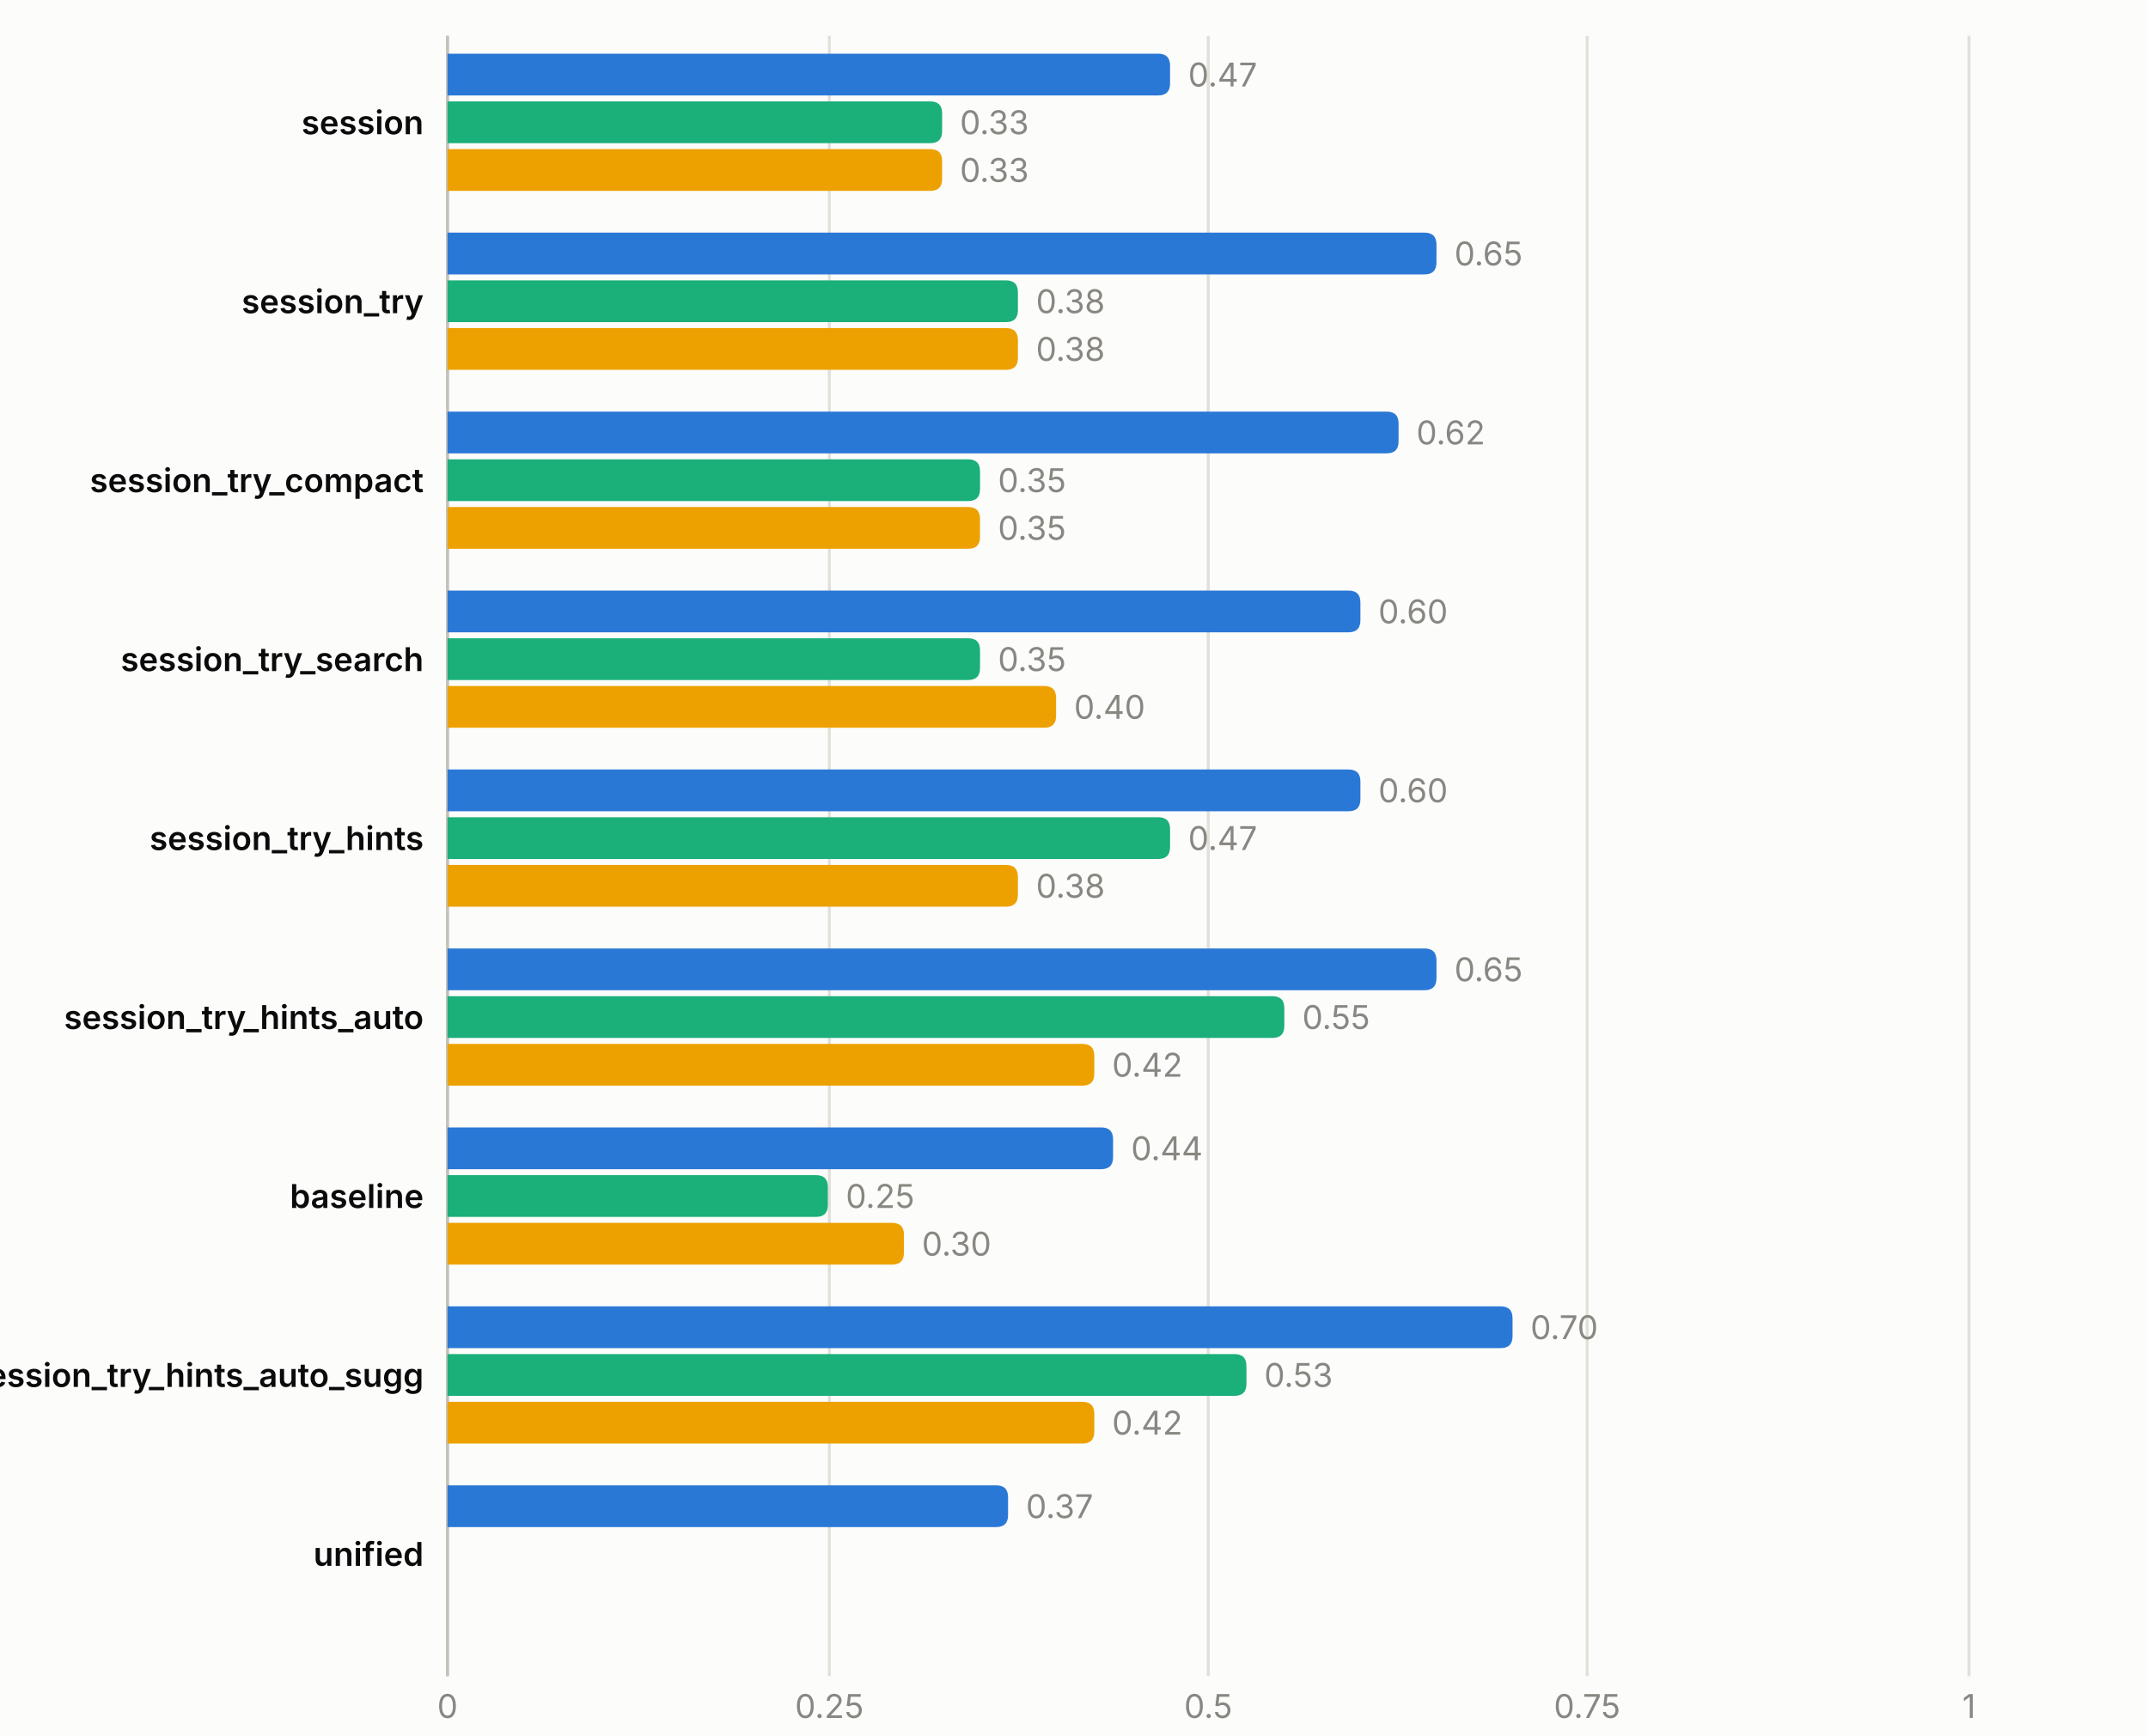
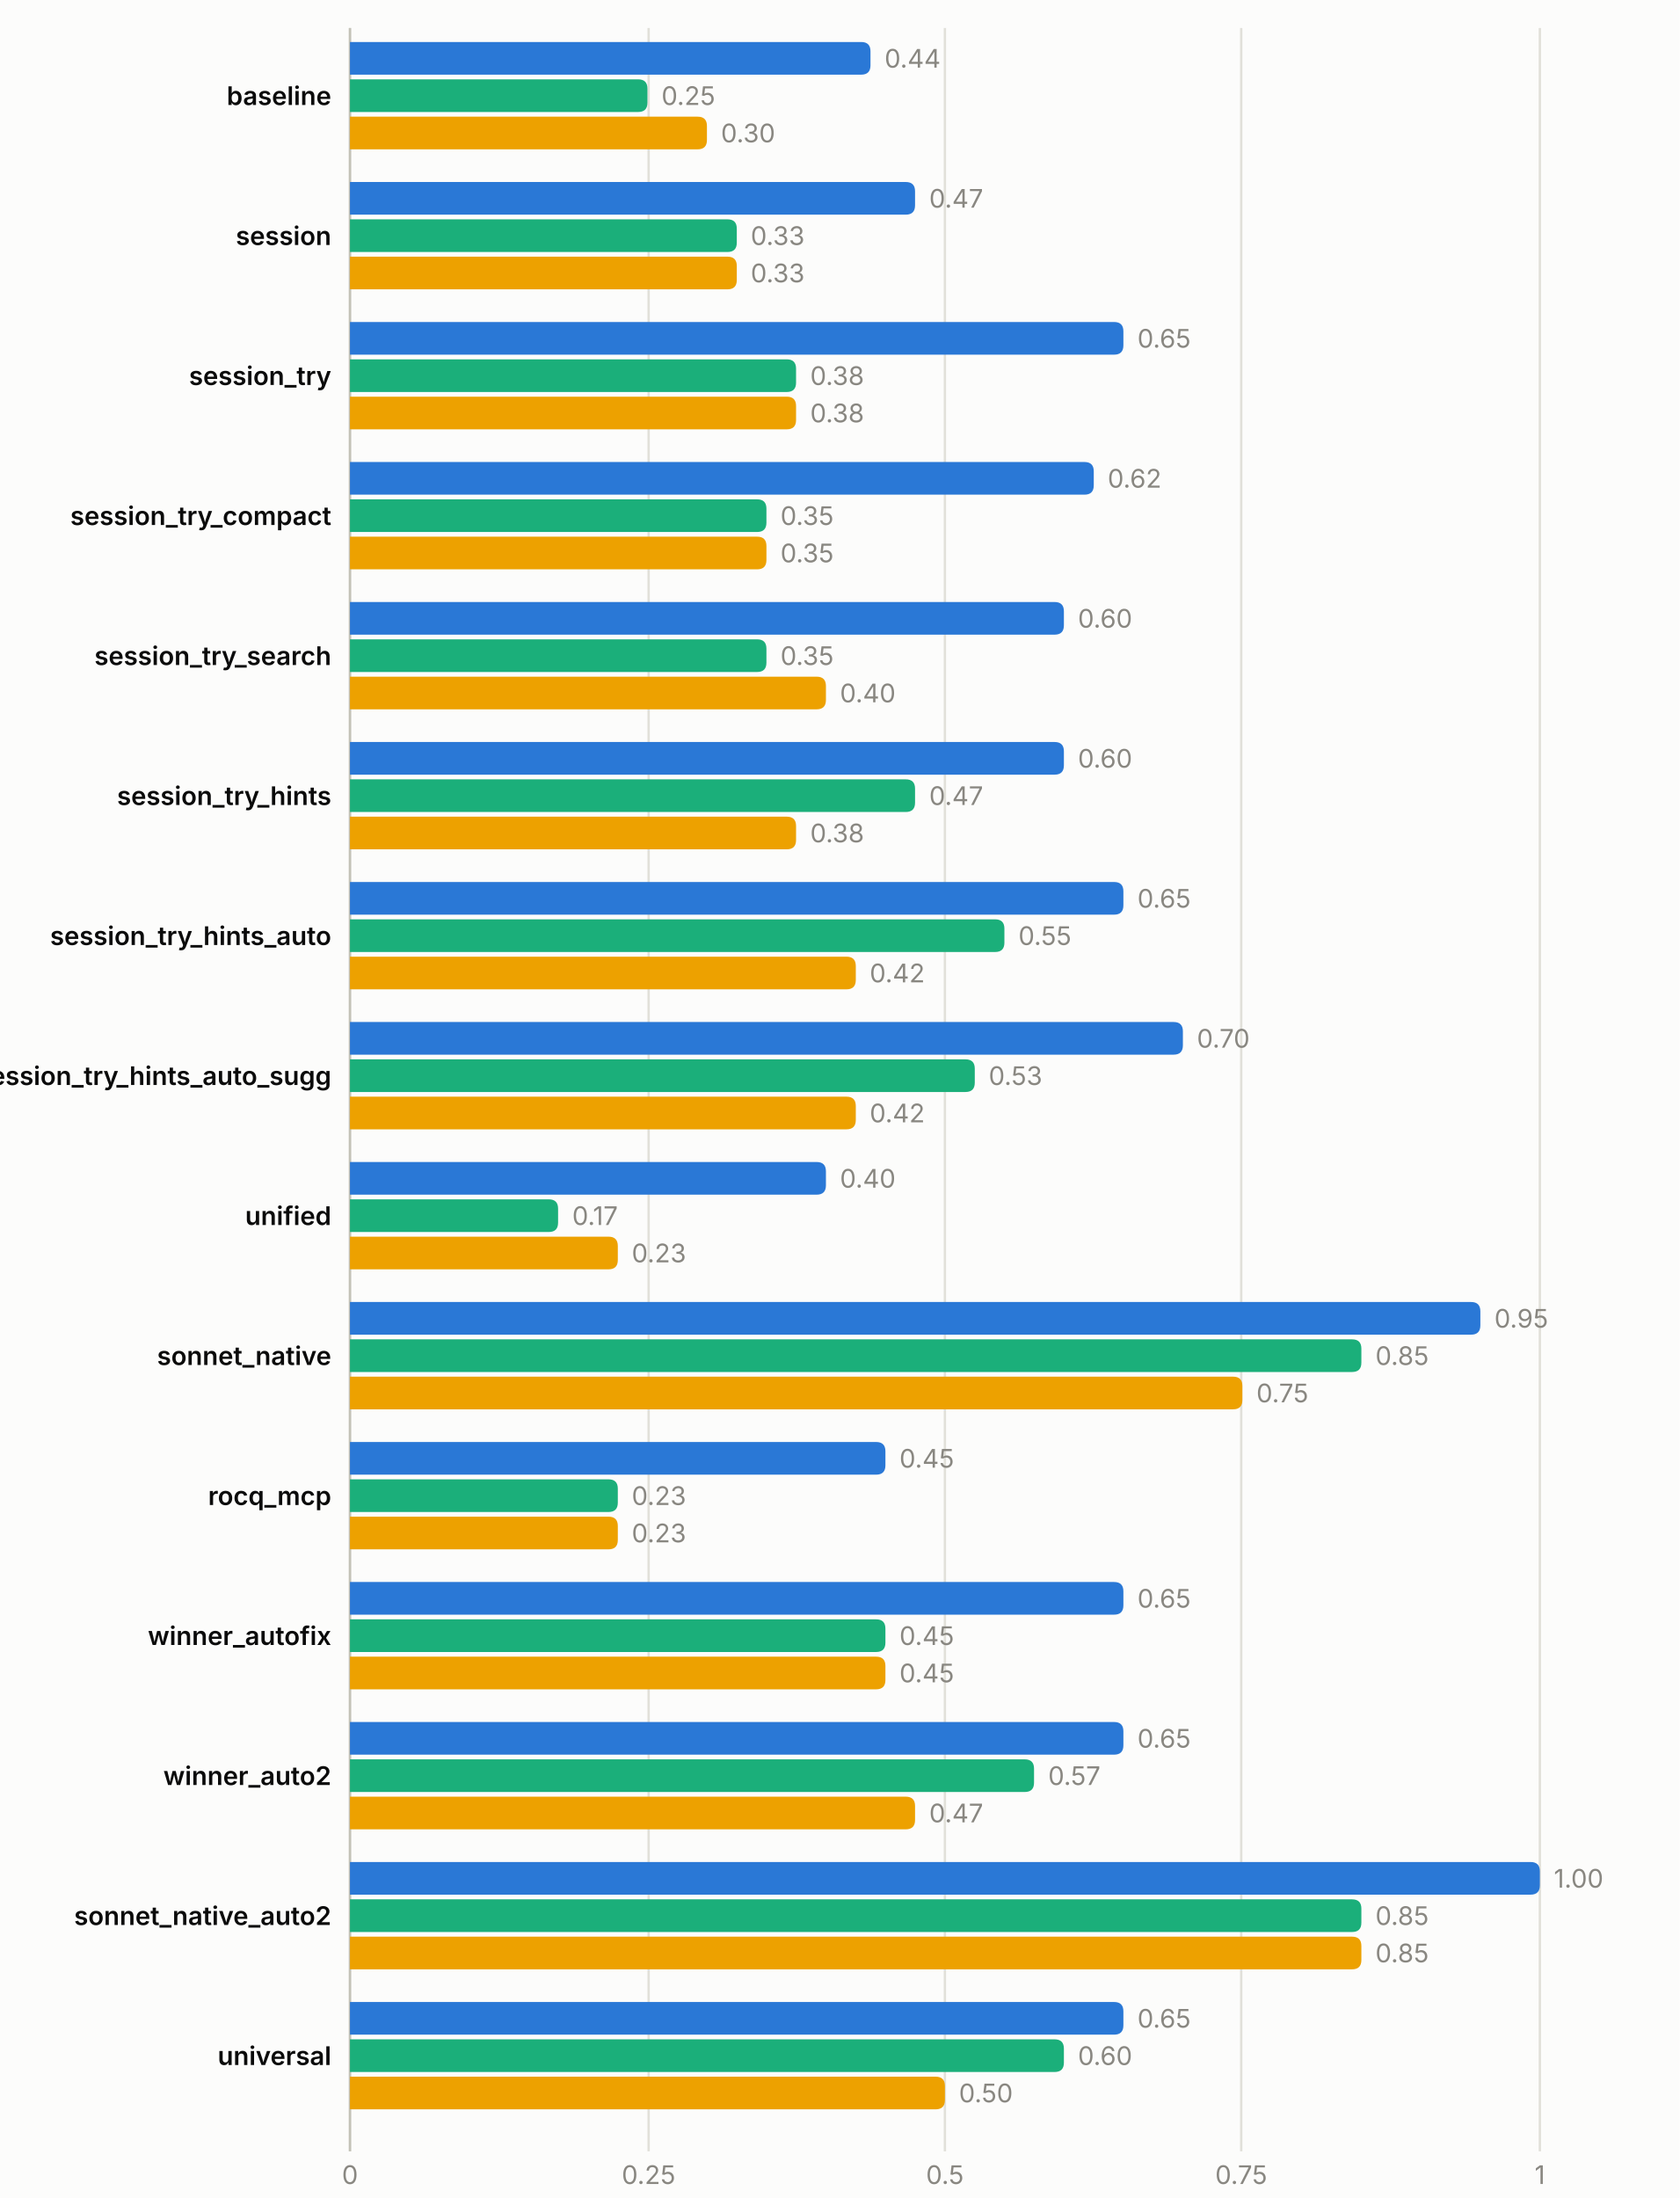
- <svg viewBox="0 0 720 582" width="100%" role="img" aria-label="pass@1 per config and difficulty bucket">
+ <svg viewBox="0 0 720 942" width="100%" role="img" aria-label="pass@1 per config and difficulty bucket">
  <style>
text { fill:#52514e; font:11px system-ui,-apple-system,'Segoe UI',sans-serif; }
.tick { fill:#898781; font-variant-numeric:tabular-nums; }
.vlab { fill:#0b0b0b; font-weight:600; }
.grid { stroke:#e1e0d9; stroke-width:1; }
.axis { stroke:#c3c2b7; stroke-width:1; }
</style>
  <rect width="100%" height="100%" fill="#fcfcfb" />
-   <line class="grid" x1="150" y1="12" x2="150" y2="562" />
-   <text class="tick" x="150" y="576" text-anchor="middle">0</text>
-   <line class="grid" x1="278" y1="12" x2="278" y2="562" />
-   <text class="tick" x="278" y="576" text-anchor="middle">0.25</text>
-   <line class="grid" x1="405" y1="12" x2="405" y2="562" />
-   <text class="tick" x="405" y="576" text-anchor="middle">0.5</text>
-   <line class="grid" x1="532" y1="12" x2="532" y2="562" />
-   <text class="tick" x="532" y="576" text-anchor="middle">0.75</text>
-   <line class="grid" x1="660" y1="12" x2="660" y2="562" />
-   <text class="tick" x="660" y="576" text-anchor="middle">1</text>
-   <line class="axis" x1="150" y1="12" x2="150" y2="562" />
-   <text x="142" y="45.0" text-anchor="end" class="vlab">session</text>
-   <path d="M150.0,18.0 h238.2 q4.0,0 4.0,4.0 v6.0 q0,4.0 -4.0,4.0 h-238.2 z" fill="#2a78d6" />
-   <text x="398.25" y="29" class="tick">0.47</text>
-   <path d="M150.0,34.0 h161.8 q4.0,0 4.0,4.0 v6.0 q0,4.0 -4.0,4.0 h-161.8 z" fill="#1baf7a" />
-   <text x="321.75" y="45" class="tick">0.33</text>
-   <path d="M150.0,50.0 h161.8 q4.0,0 4.0,4.0 v6.0 q0,4.0 -4.0,4.0 h-161.8 z" fill="#eda100" />
-   <text x="321.75" y="61" class="tick">0.33</text>
-   <text x="142" y="105.0" text-anchor="end" class="vlab">session_try</text>
-   <path d="M150.0,78.0 h327.5 q4.0,0 4.0,4.0 v6.0 q0,4.0 -4.0,4.0 h-327.5 z" fill="#2a78d6" />
-   <text x="487.5" y="89" class="tick">0.65</text>
-   <path d="M150.0,94.0 h187.2 q4.0,0 4.0,4.0 v6.0 q0,4.0 -4.0,4.0 h-187.2 z" fill="#1baf7a" />
-   <text x="347.25" y="105" class="tick">0.38</text>
-   <path d="M150.0,110.0 h187.2 q4.0,0 4.0,4.0 v6.0 q0,4.0 -4.0,4.0 h-187.2 z" fill="#eda100" />
-   <text x="347.25" y="121" class="tick">0.38</text>
-   <text x="142" y="165.0" text-anchor="end" class="vlab">session_try_compact</text>
-   <path d="M150.0,138.0 h314.8 q4.0,0 4.0,4.0 v6.0 q0,4.0 -4.0,4.0 h-314.8 z" fill="#2a78d6" />
-   <text x="474.75" y="149" class="tick">0.62</text>
-   <path d="M150.0,154.0 h174.5 q4.0,0 4.0,4.0 v6.0 q0,4.0 -4.0,4.0 h-174.5 z" fill="#1baf7a" />
-   <text x="334.5" y="165" class="tick">0.35</text>
-   <path d="M150.0,170.0 h174.5 q4.0,0 4.0,4.0 v6.0 q0,4.0 -4.0,4.0 h-174.5 z" fill="#eda100" />
-   <text x="334.5" y="181" class="tick">0.35</text>
-   <text x="142" y="225.0" text-anchor="end" class="vlab">session_try_search</text>
-   <path d="M150.0,198.0 h302.0 q4.0,0 4.0,4.0 v6.0 q0,4.0 -4.0,4.0 h-302.0 z" fill="#2a78d6" />
-   <text x="462.0" y="209" class="tick">0.60</text>
+   <line class="grid" x1="150" y1="12" x2="150" y2="922" />
+   <text class="tick" x="150" y="936" text-anchor="middle">0</text>
+   <line class="grid" x1="278" y1="12" x2="278" y2="922" />
+   <text class="tick" x="278" y="936" text-anchor="middle">0.25</text>
+   <line class="grid" x1="405" y1="12" x2="405" y2="922" />
+   <text class="tick" x="405" y="936" text-anchor="middle">0.5</text>
+   <line class="grid" x1="532" y1="12" x2="532" y2="922" />
+   <text class="tick" x="532" y="936" text-anchor="middle">0.75</text>
+   <line class="grid" x1="660" y1="12" x2="660" y2="922" />
+   <text class="tick" x="660" y="936" text-anchor="middle">1</text>
+   <line class="axis" x1="150" y1="12" x2="150" y2="922" />
+   <text x="142" y="45.0" text-anchor="end" class="vlab">baseline</text>
+   <path d="M150.0,18.0 h219.1 q4.0,0 4.0,4.0 v6.0 q0,4.0 -4.0,4.0 h-219.1 z" fill="#2a78d6" />
+   <text x="379.125" y="29" class="tick">0.44</text>
+   <path d="M150.0,34.0 h123.5 q4.0,0 4.0,4.0 v6.0 q0,4.0 -4.0,4.0 h-123.5 z" fill="#1baf7a" />
+   <text x="283.5" y="45" class="tick">0.25</text>
+   <path d="M150.0,50.0 h149.0 q4.0,0 4.0,4.0 v6.0 q0,4.0 -4.0,4.0 h-149.0 z" fill="#eda100" />
+   <text x="309.0" y="61" class="tick">0.30</text>
+   <text x="142" y="105.0" text-anchor="end" class="vlab">session</text>
+   <path d="M150.0,78.0 h238.2 q4.0,0 4.0,4.0 v6.0 q0,4.0 -4.0,4.0 h-238.2 z" fill="#2a78d6" />
+   <text x="398.25" y="89" class="tick">0.47</text>
+   <path d="M150.0,94.0 h161.8 q4.0,0 4.0,4.0 v6.0 q0,4.0 -4.0,4.0 h-161.8 z" fill="#1baf7a" />
+   <text x="321.75" y="105" class="tick">0.33</text>
+   <path d="M150.0,110.0 h161.8 q4.0,0 4.0,4.0 v6.0 q0,4.0 -4.0,4.0 h-161.8 z" fill="#eda100" />
+   <text x="321.75" y="121" class="tick">0.33</text>
+   <text x="142" y="165.0" text-anchor="end" class="vlab">session_try</text>
+   <path d="M150.0,138.0 h327.5 q4.0,0 4.0,4.0 v6.0 q0,4.0 -4.0,4.0 h-327.5 z" fill="#2a78d6" />
+   <text x="487.5" y="149" class="tick">0.65</text>
+   <path d="M150.0,154.0 h187.2 q4.0,0 4.0,4.0 v6.0 q0,4.0 -4.0,4.0 h-187.2 z" fill="#1baf7a" />
+   <text x="347.25" y="165" class="tick">0.38</text>
+   <path d="M150.0,170.0 h187.2 q4.0,0 4.0,4.0 v6.0 q0,4.0 -4.0,4.0 h-187.2 z" fill="#eda100" />
+   <text x="347.25" y="181" class="tick">0.38</text>
+   <text x="142" y="225.0" text-anchor="end" class="vlab">session_try_compact</text>
+   <path d="M150.0,198.0 h314.8 q4.0,0 4.0,4.0 v6.0 q0,4.0 -4.0,4.0 h-314.8 z" fill="#2a78d6" />
+   <text x="474.75" y="209" class="tick">0.62</text>
  <path d="M150.0,214.0 h174.5 q4.0,0 4.0,4.0 v6.0 q0,4.0 -4.0,4.0 h-174.5 z" fill="#1baf7a" />
  <text x="334.5" y="225" class="tick">0.35</text>
-   <path d="M150.0,230.0 h200.0 q4.0,0 4.0,4.0 v6.0 q0,4.0 -4.0,4.0 h-200.0 z" fill="#eda100" />
-   <text x="360.0" y="241" class="tick">0.40</text>
-   <text x="142" y="285.0" text-anchor="end" class="vlab">session_try_hints</text>
+   <path d="M150.0,230.0 h174.5 q4.0,0 4.0,4.0 v6.0 q0,4.0 -4.0,4.0 h-174.5 z" fill="#eda100" />
+   <text x="334.5" y="241" class="tick">0.35</text>
+   <text x="142" y="285.0" text-anchor="end" class="vlab">session_try_search</text>
  <path d="M150.0,258.0 h302.0 q4.0,0 4.0,4.0 v6.0 q0,4.0 -4.0,4.0 h-302.0 z" fill="#2a78d6" />
  <text x="462.0" y="269" class="tick">0.60</text>
-   <path d="M150.0,274.0 h238.2 q4.0,0 4.0,4.0 v6.0 q0,4.0 -4.0,4.0 h-238.2 z" fill="#1baf7a" />
-   <text x="398.25" y="285" class="tick">0.47</text>
-   <path d="M150.0,290.0 h187.2 q4.0,0 4.0,4.0 v6.0 q0,4.0 -4.0,4.0 h-187.2 z" fill="#eda100" />
-   <text x="347.25" y="301" class="tick">0.38</text>
-   <text x="142" y="345.0" text-anchor="end" class="vlab">session_try_hints_auto</text>
-   <path d="M150.0,318.0 h327.5 q4.0,0 4.0,4.0 v6.0 q0,4.0 -4.0,4.0 h-327.5 z" fill="#2a78d6" />
-   <text x="487.5" y="329" class="tick">0.65</text>
-   <path d="M150.0,334.0 h276.5 q4.0,0 4.0,4.0 v6.0 q0,4.0 -4.0,4.0 h-276.5 z" fill="#1baf7a" />
-   <text x="436.5" y="345" class="tick">0.55</text>
-   <path d="M150.0,350.0 h212.8 q4.0,0 4.0,4.0 v6.0 q0,4.0 -4.0,4.0 h-212.8 z" fill="#eda100" />
-   <text x="372.75" y="361" class="tick">0.42</text>
-   <text x="142" y="405.0" text-anchor="end" class="vlab">baseline</text>
-   <path d="M150.0,378.0 h219.1 q4.0,0 4.0,4.0 v6.0 q0,4.0 -4.0,4.0 h-219.1 z" fill="#2a78d6" />
-   <text x="379.125" y="389" class="tick">0.44</text>
-   <path d="M150.0,394.0 h123.5 q4.0,0 4.0,4.0 v6.0 q0,4.0 -4.0,4.0 h-123.5 z" fill="#1baf7a" />
-   <text x="283.5" y="405" class="tick">0.25</text>
-   <path d="M150.0,410.0 h149.0 q4.0,0 4.0,4.0 v6.0 q0,4.0 -4.0,4.0 h-149.0 z" fill="#eda100" />
-   <text x="309.0" y="421" class="tick">0.30</text>
+   <path d="M150.0,274.0 h174.5 q4.0,0 4.0,4.0 v6.0 q0,4.0 -4.0,4.0 h-174.5 z" fill="#1baf7a" />
+   <text x="334.5" y="285" class="tick">0.35</text>
+   <path d="M150.0,290.0 h200.0 q4.0,0 4.0,4.0 v6.0 q0,4.0 -4.0,4.0 h-200.0 z" fill="#eda100" />
+   <text x="360.0" y="301" class="tick">0.40</text>
+   <text x="142" y="345.0" text-anchor="end" class="vlab">session_try_hints</text>
+   <path d="M150.0,318.0 h302.0 q4.0,0 4.0,4.0 v6.0 q0,4.0 -4.0,4.0 h-302.0 z" fill="#2a78d6" />
+   <text x="462.0" y="329" class="tick">0.60</text>
+   <path d="M150.0,334.0 h238.2 q4.0,0 4.0,4.0 v6.0 q0,4.0 -4.0,4.0 h-238.2 z" fill="#1baf7a" />
+   <text x="398.25" y="345" class="tick">0.47</text>
+   <path d="M150.0,350.0 h187.2 q4.0,0 4.0,4.0 v6.0 q0,4.0 -4.0,4.0 h-187.2 z" fill="#eda100" />
+   <text x="347.25" y="361" class="tick">0.38</text>
+   <text x="142" y="405.0" text-anchor="end" class="vlab">session_try_hints_auto</text>
+   <path d="M150.0,378.0 h327.5 q4.0,0 4.0,4.0 v6.0 q0,4.0 -4.0,4.0 h-327.5 z" fill="#2a78d6" />
+   <text x="487.5" y="389" class="tick">0.65</text>
+   <path d="M150.0,394.0 h276.5 q4.0,0 4.0,4.0 v6.0 q0,4.0 -4.0,4.0 h-276.5 z" fill="#1baf7a" />
+   <text x="436.5" y="405" class="tick">0.55</text>
+   <path d="M150.0,410.0 h212.8 q4.0,0 4.0,4.0 v6.0 q0,4.0 -4.0,4.0 h-212.8 z" fill="#eda100" />
+   <text x="372.75" y="421" class="tick">0.42</text>
  <text x="142" y="465.0" text-anchor="end" class="vlab">session_try_hints_auto_sugg</text>
  <path d="M150.0,438.0 h353.0 q4.0,0 4.0,4.0 v6.0 q0,4.0 -4.0,4.0 h-353.0 z" fill="#2a78d6" />
  <text x="513.0" y="449" class="tick">0.70</text>
  <path d="M150.0,454.0 h263.8 q4.0,0 4.0,4.0 v6.0 q0,4.0 -4.0,4.0 h-263.8 z" fill="#1baf7a" />
  <text x="423.75" y="465" class="tick">0.53</text>
  <path d="M150.0,470.0 h212.8 q4.0,0 4.0,4.0 v6.0 q0,4.0 -4.0,4.0 h-212.8 z" fill="#eda100" />
  <text x="372.75" y="481" class="tick">0.42</text>
  <text x="142" y="525.0" text-anchor="end" class="vlab">unified</text>
-   <path d="M150.0,498.0 h183.9 q4.0,0 4.0,4.0 v6.0 q0,4.0 -4.0,4.0 h-183.9 z" fill="#2a78d6" />
-   <text x="343.895" y="509" class="tick">0.37</text>
+   <path d="M150.0,498.0 h200.0 q4.0,0 4.0,4.0 v6.0 q0,4.0 -4.0,4.0 h-200.0 z" fill="#2a78d6" />
+   <text x="360.0" y="509" class="tick">0.40</text>
+   <path d="M150.0,514.0 h85.2 q4.0,0 4.0,4.0 v6.0 q0,4.0 -4.0,4.0 h-85.2 z" fill="#1baf7a" />
+   <text x="245.25" y="525" class="tick">0.17</text>
+   <path d="M150.0,530.0 h110.8 q4.0,0 4.0,4.0 v6.0 q0,4.0 -4.0,4.0 h-110.8 z" fill="#eda100" />
+   <text x="270.75" y="541" class="tick">0.23</text>
+   <text x="142" y="585.0" text-anchor="end" class="vlab">sonnet_native</text>
+   <path d="M150.0,558.0 h480.5 q4.0,0 4.0,4.0 v6.0 q0,4.0 -4.0,4.0 h-480.5 z" fill="#2a78d6" />
+   <text x="640.5" y="569" class="tick">0.95</text>
+   <path d="M150.0,574.0 h429.5 q4.0,0 4.0,4.0 v6.0 q0,4.0 -4.0,4.0 h-429.5 z" fill="#1baf7a" />
+   <text x="589.5" y="585" class="tick">0.85</text>
+   <path d="M150.0,590.0 h378.5 q4.0,0 4.0,4.0 v6.0 q0,4.0 -4.0,4.0 h-378.5 z" fill="#eda100" />
+   <text x="538.5" y="601" class="tick">0.75</text>
+   <text x="142" y="645.0" text-anchor="end" class="vlab">rocq_mcp</text>
+   <path d="M150.0,618.0 h225.5 q4.0,0 4.0,4.0 v6.0 q0,4.0 -4.0,4.0 h-225.5 z" fill="#2a78d6" />
+   <text x="385.5" y="629" class="tick">0.45</text>
+   <path d="M150.0,634.0 h110.8 q4.0,0 4.0,4.0 v6.0 q0,4.0 -4.0,4.0 h-110.8 z" fill="#1baf7a" />
+   <text x="270.75" y="645" class="tick">0.23</text>
+   <path d="M150.0,650.0 h110.8 q4.0,0 4.0,4.0 v6.0 q0,4.0 -4.0,4.0 h-110.8 z" fill="#eda100" />
+   <text x="270.75" y="661" class="tick">0.23</text>
+   <text x="142" y="705.0" text-anchor="end" class="vlab">winner_autofix</text>
+   <path d="M150.0,678.0 h327.5 q4.0,0 4.0,4.0 v6.0 q0,4.0 -4.0,4.0 h-327.5 z" fill="#2a78d6" />
+   <text x="487.5" y="689" class="tick">0.65</text>
+   <path d="M150.0,694.0 h225.5 q4.0,0 4.0,4.0 v6.0 q0,4.0 -4.0,4.0 h-225.5 z" fill="#1baf7a" />
+   <text x="385.5" y="705" class="tick">0.45</text>
+   <path d="M150.0,710.0 h225.5 q4.0,0 4.0,4.0 v6.0 q0,4.0 -4.0,4.0 h-225.5 z" fill="#eda100" />
+   <text x="385.5" y="721" class="tick">0.45</text>
+   <text x="142" y="765.0" text-anchor="end" class="vlab">winner_auto2</text>
+   <path d="M150.0,738.0 h327.5 q4.0,0 4.0,4.0 v6.0 q0,4.0 -4.0,4.0 h-327.5 z" fill="#2a78d6" />
+   <text x="487.5" y="749" class="tick">0.65</text>
+   <path d="M150.0,754.0 h289.2 q4.0,0 4.0,4.0 v6.0 q0,4.0 -4.0,4.0 h-289.2 z" fill="#1baf7a" />
+   <text x="449.25" y="765" class="tick">0.57</text>
+   <path d="M150.0,770.0 h238.2 q4.0,0 4.0,4.0 v6.0 q0,4.0 -4.0,4.0 h-238.2 z" fill="#eda100" />
+   <text x="398.25" y="781" class="tick">0.47</text>
+   <text x="142" y="825.0" text-anchor="end" class="vlab">sonnet_native_auto2</text>
+   <path d="M150.0,798.0 h506.0 q4.0,0 4.0,4.0 v6.0 q0,4.0 -4.0,4.0 h-506.0 z" fill="#2a78d6" />
+   <text x="666.0" y="809" class="tick">1.00</text>
+   <path d="M150.0,814.0 h429.5 q4.0,0 4.0,4.0 v6.0 q0,4.0 -4.0,4.0 h-429.5 z" fill="#1baf7a" />
+   <text x="589.5" y="825" class="tick">0.85</text>
+   <path d="M150.0,830.0 h429.5 q4.0,0 4.0,4.0 v6.0 q0,4.0 -4.0,4.0 h-429.5 z" fill="#eda100" />
+   <text x="589.5" y="841" class="tick">0.85</text>
+   <text x="142" y="885.0" text-anchor="end" class="vlab">universal</text>
+   <path d="M150.0,858.0 h327.5 q4.0,0 4.0,4.0 v6.0 q0,4.0 -4.0,4.0 h-327.5 z" fill="#2a78d6" />
+   <text x="487.5" y="869" class="tick">0.65</text>
+   <path d="M150.0,874.0 h302.0 q4.0,0 4.0,4.0 v6.0 q0,4.0 -4.0,4.0 h-302.0 z" fill="#1baf7a" />
+   <text x="462.0" y="885" class="tick">0.60</text>
+   <path d="M150.0,890.0 h251.0 q4.0,0 4.0,4.0 v6.0 q0,4.0 -4.0,4.0 h-251.0 z" fill="#eda100" />
+   <text x="411.0" y="901" class="tick">0.50</text>
</svg>
